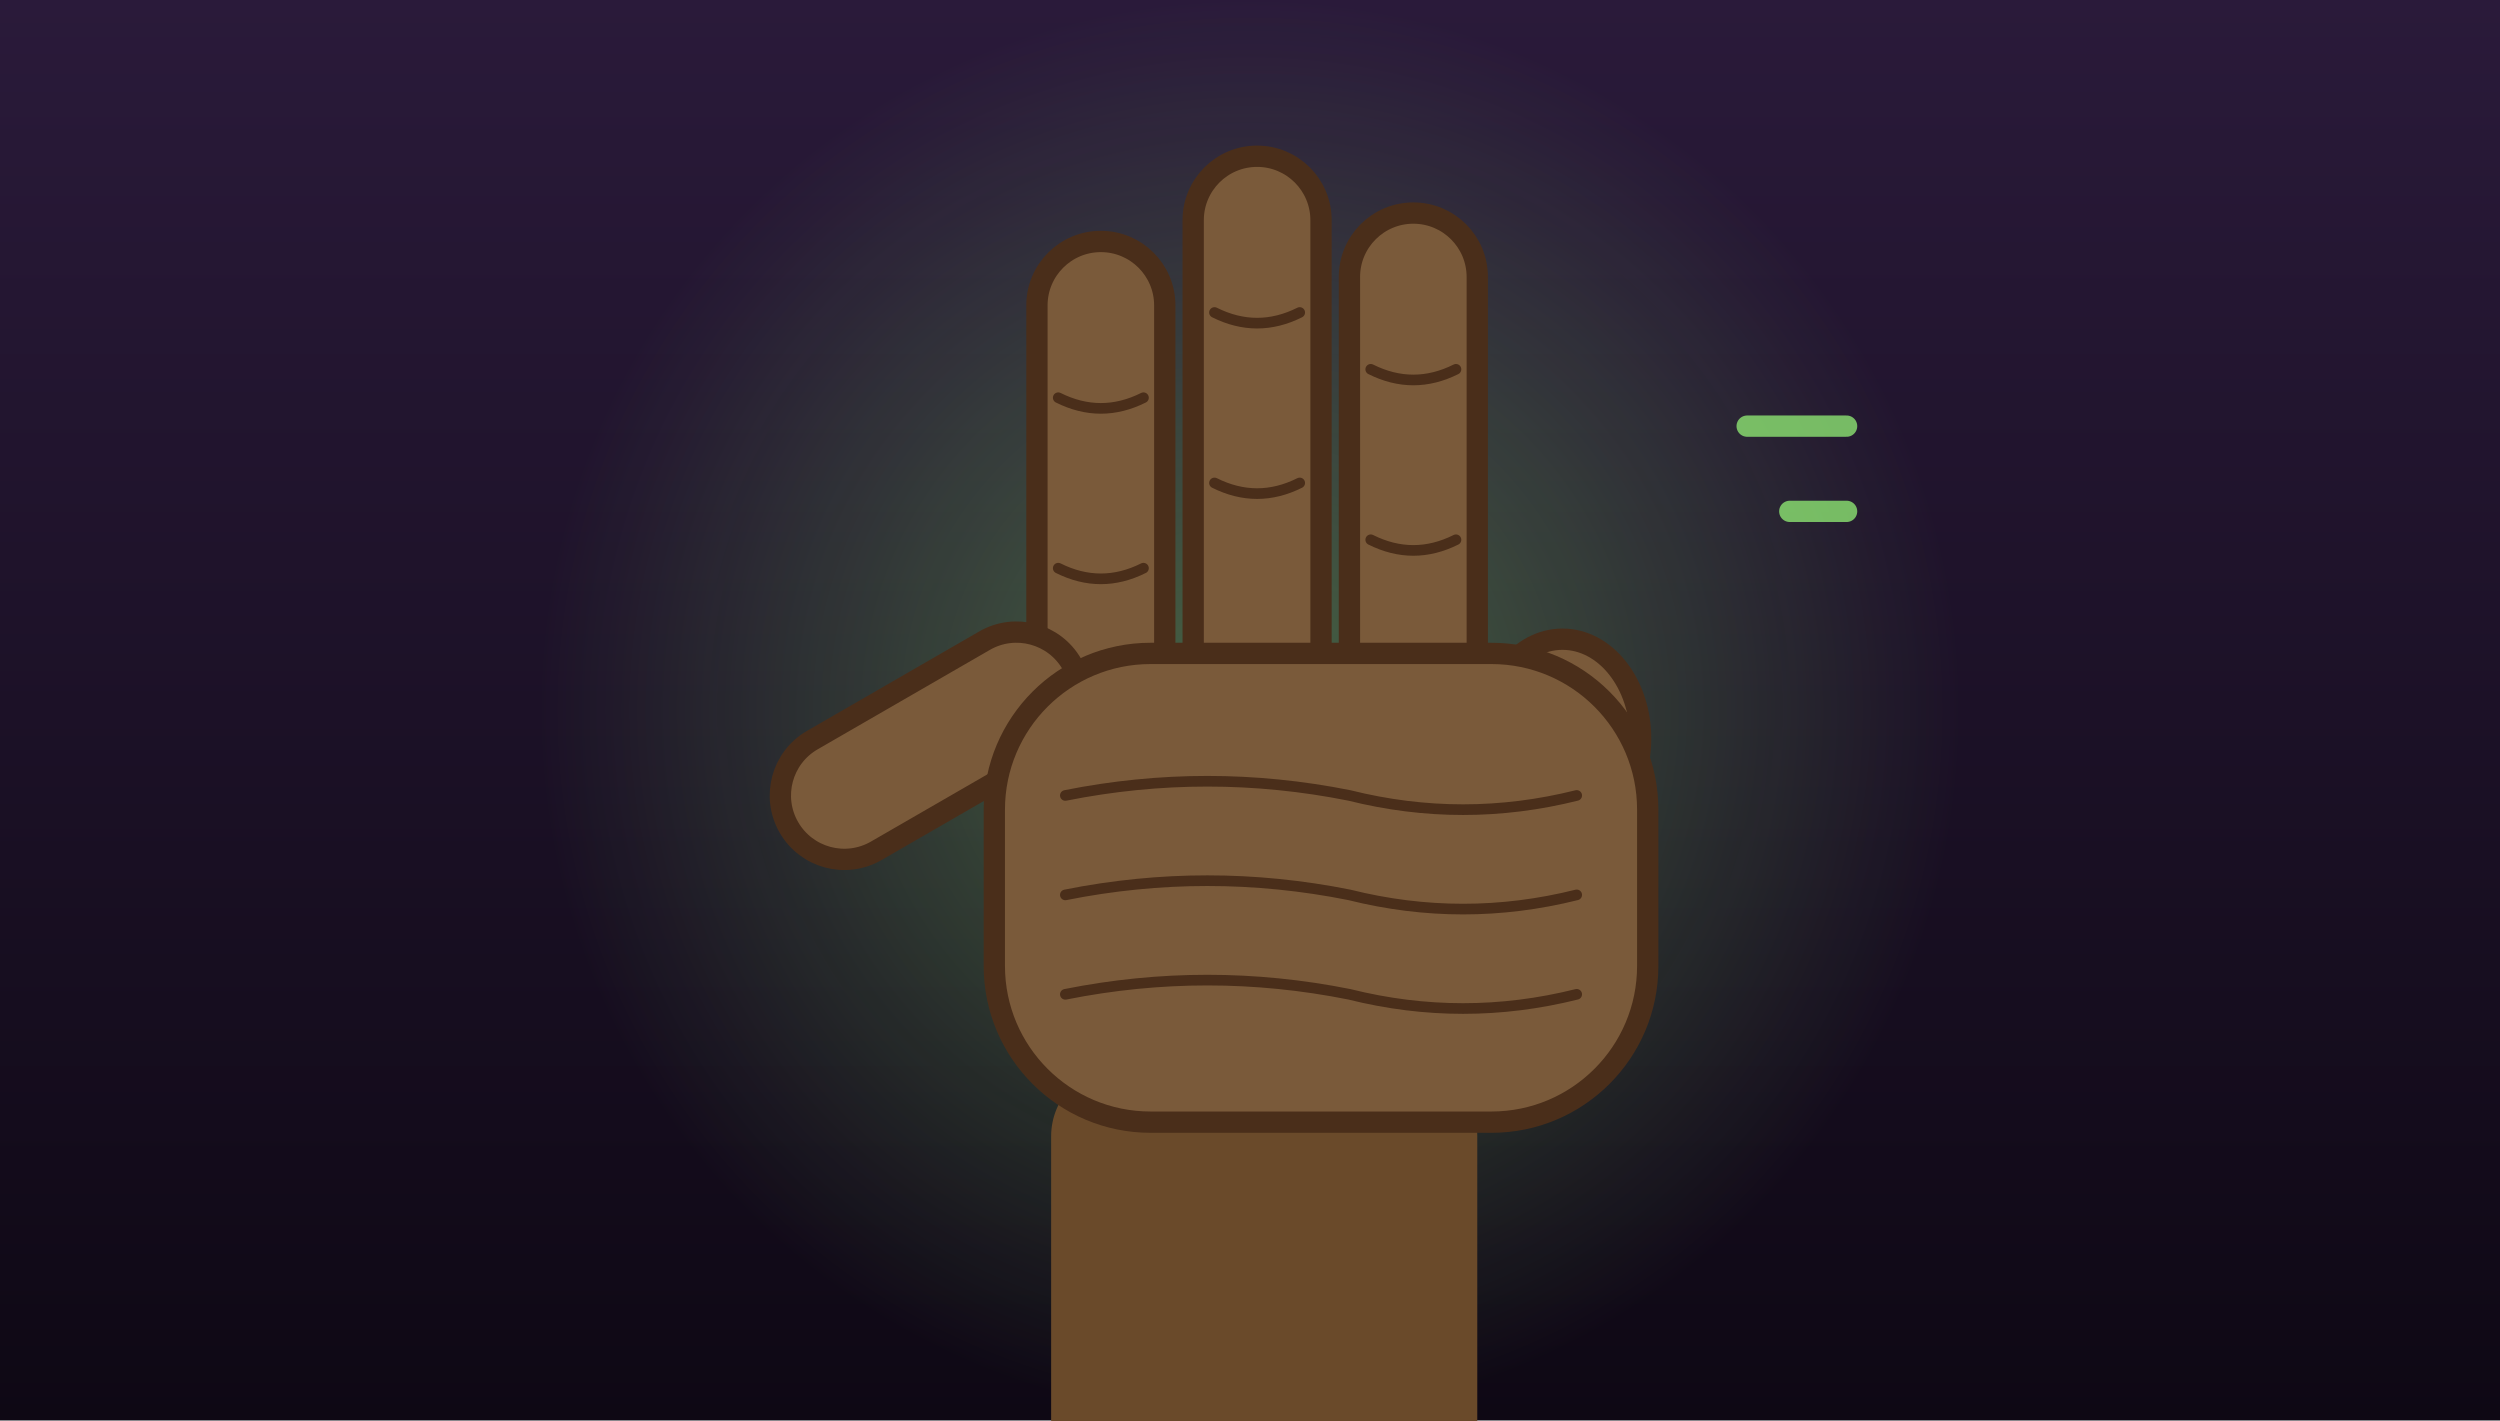
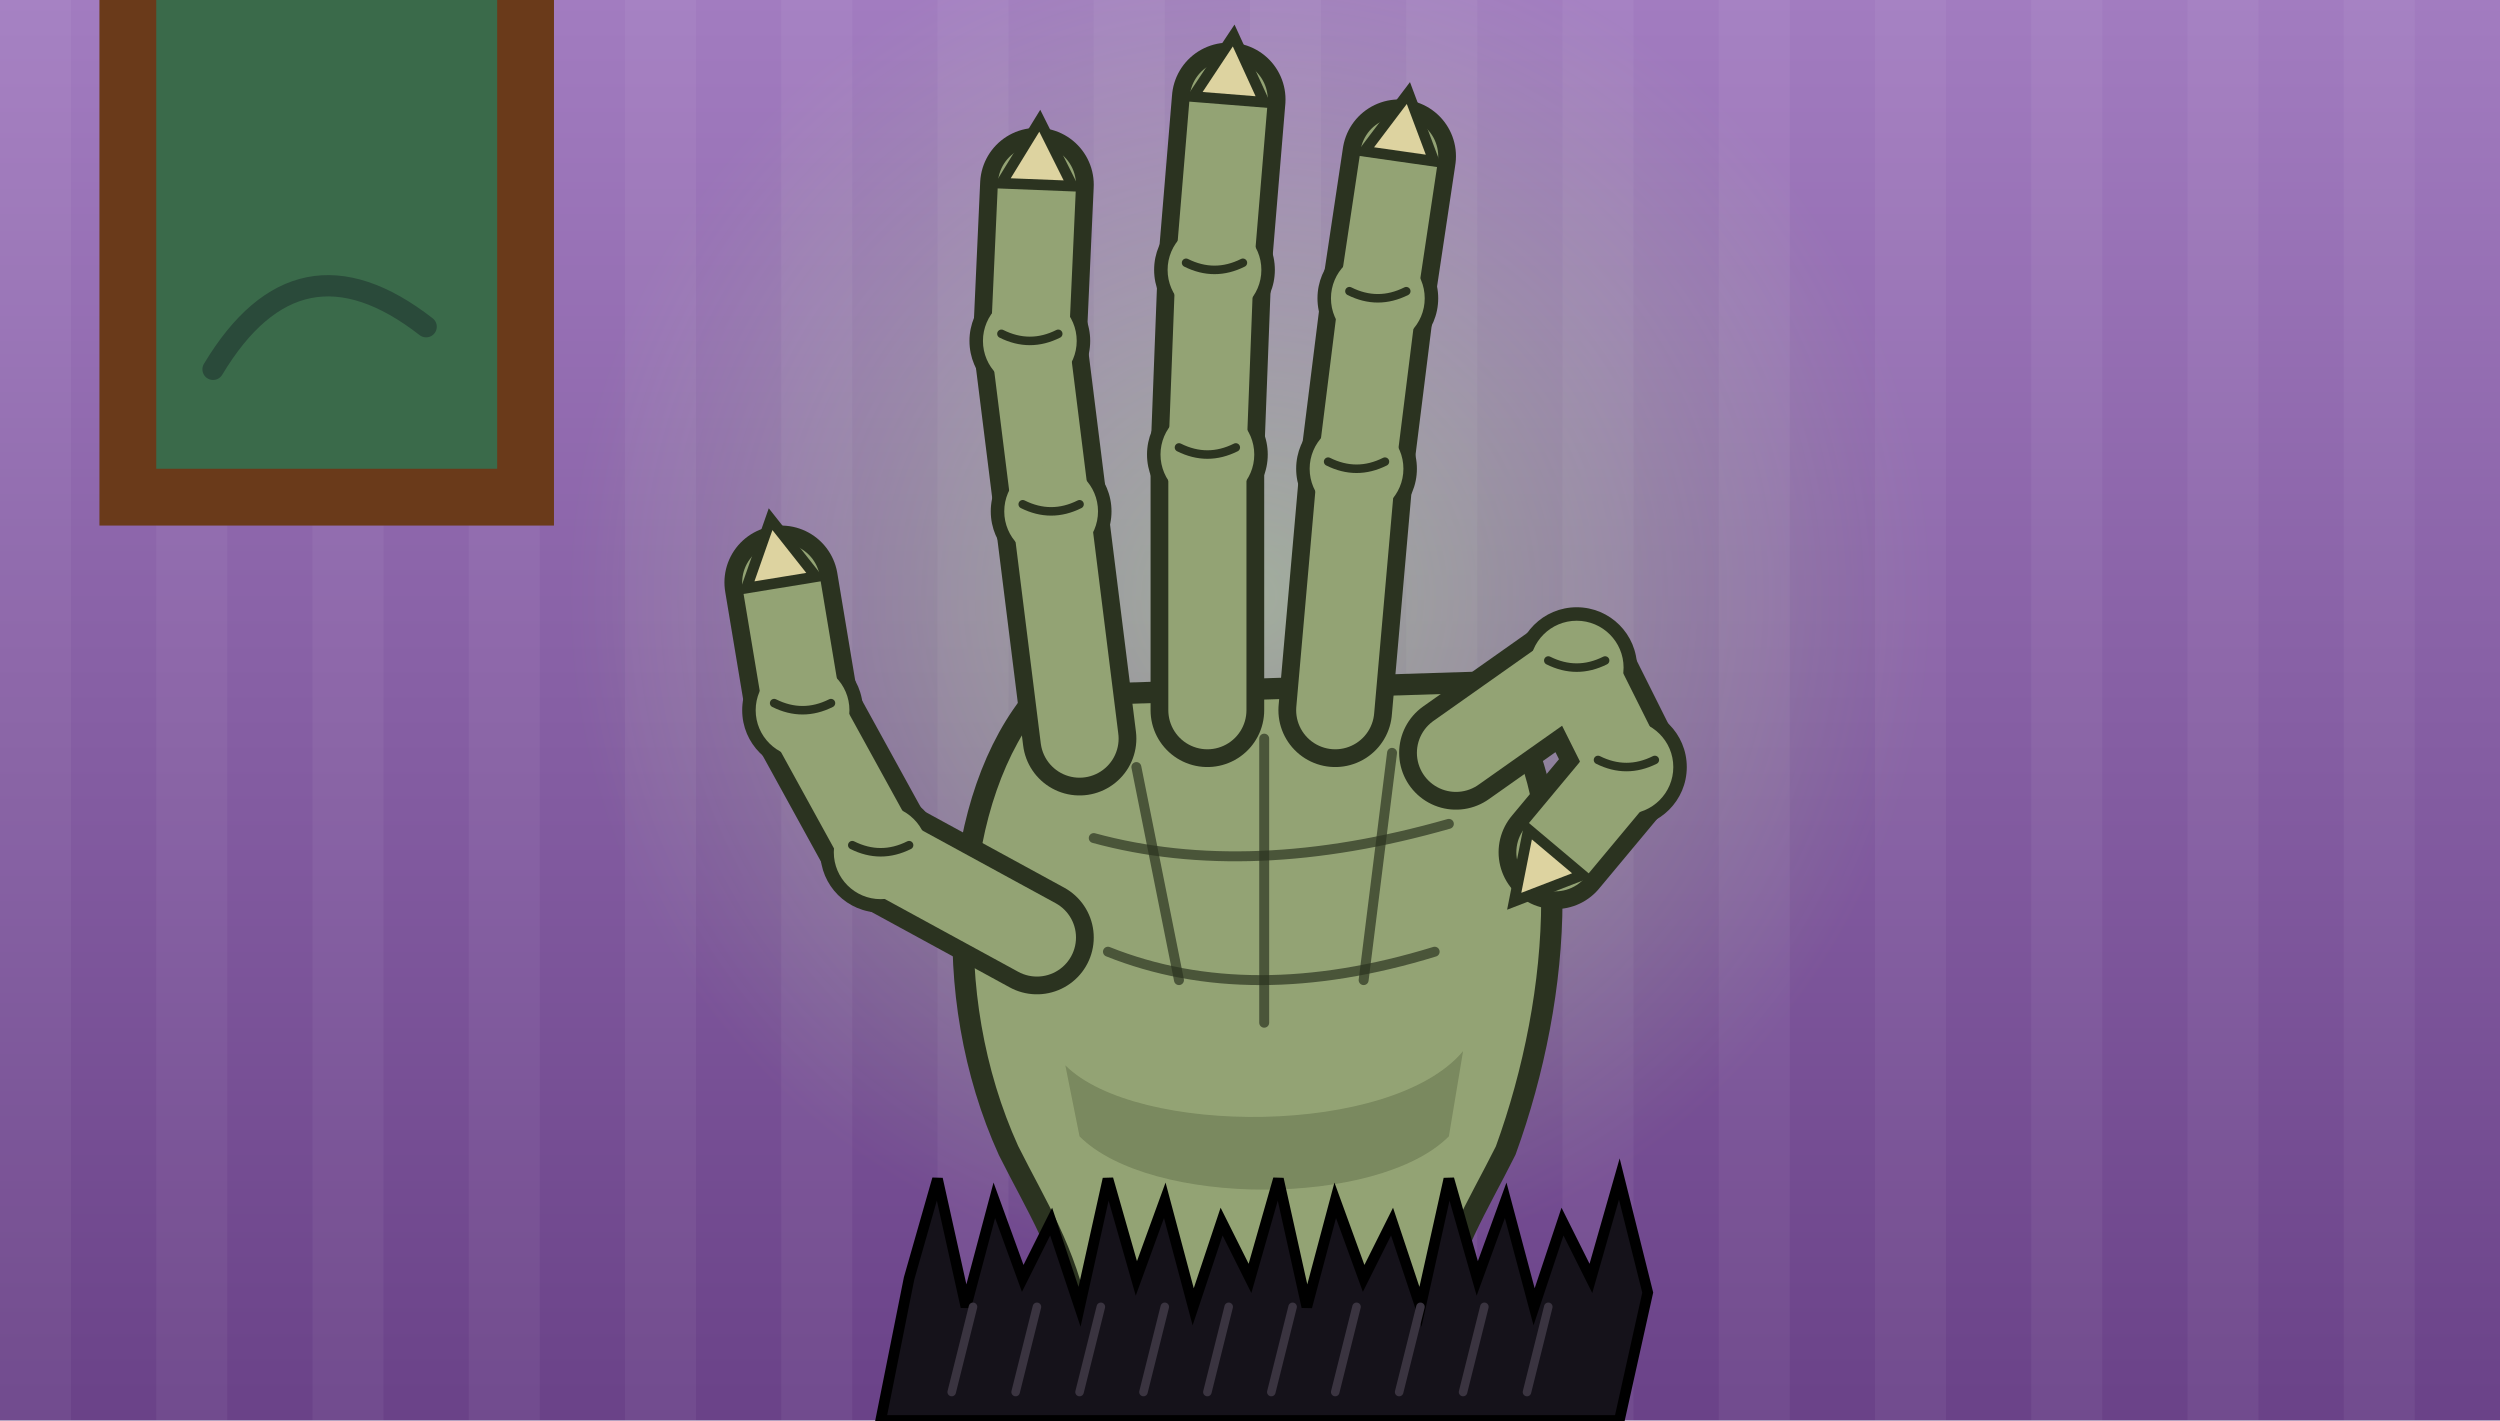
<svg xmlns="http://www.w3.org/2000/svg" viewBox="0 0 352 200" width="352" height="200">
  <defs>
    <linearGradient id="bg" x1="0" y1="0" x2="0" y2="1">
-       <stop offset="0.00" stop-color="#2a1a3a" stop-opacity="1" />
-       <stop offset="1.00" stop-color="#0e0814" stop-opacity="1" />
+       <stop offset="0.00" stop-color="#a27cc0" stop-opacity="1" />
+       <stop offset="1.00" stop-color="#6a4288" stop-opacity="1" />
    </linearGradient>
    <radialGradient id="glow" cx="0.5" cy="0.5" r="0.5">
-       <stop offset="0.00" stop-color="#9aff7a" stop-opacity="0.35" />
-       <stop offset="1.00" stop-color="#9aff7a" stop-opacity="0" />
+       <stop offset="0.00" stop-color="#b8ff8a" stop-opacity="0.45" />
+       <stop offset="1.00" stop-color="#b8ff8a" stop-opacity="0" />
    </radialGradient>
  </defs>
  <rect x="0" y="0" width="352" height="200" fill="url(#bg)" />
-   <circle cx="176.0" cy="100.0" r="100.0" fill="url(#glow)" />
-   <rect x="148" y="150" width="60" height="60" fill="#6a4a2a" rx="10" />
-   <rect x="146" y="34" width="18" height="86" fill="#7a5a3a" rx="9" stroke="#4a2e1a" stroke-width="3" />
-   <path d="M149 56 q 6 3 12 0" fill="none" stroke="#4a2e1a" stroke-width="1.5" stroke-linecap="round" stroke-linejoin="round" />
-   <path d="M149 80 q 6 3 12 0" fill="none" stroke="#4a2e1a" stroke-width="1.5" stroke-linecap="round" stroke-linejoin="round" />
-   <rect x="168" y="22" width="18" height="98" fill="#7a5a3a" rx="9" stroke="#4a2e1a" stroke-width="3" />
-   <path d="M171 44 q 6 3 12 0" fill="none" stroke="#4a2e1a" stroke-width="1.5" stroke-linecap="round" stroke-linejoin="round" />
-   <path d="M171 68 q 6 3 12 0" fill="none" stroke="#4a2e1a" stroke-width="1.5" stroke-linecap="round" stroke-linejoin="round" />
-   <rect x="190" y="30" width="18" height="90" fill="#7a5a3a" rx="9" stroke="#4a2e1a" stroke-width="3" />
-   <path d="M193 52 q 6 3 12 0" fill="none" stroke="#4a2e1a" stroke-width="1.5" stroke-linecap="round" stroke-linejoin="round" />
-   <path d="M193 76 q 6 3 12 0" fill="none" stroke="#4a2e1a" stroke-width="1.5" stroke-linecap="round" stroke-linejoin="round" />
-   <ellipse cx="220.0" cy="104.0" rx="11.0" ry="14.0" fill="#7a5a3a" stroke="#4a2e1a" stroke-width="3" />
-   <rect x="108" y="96" width="46" height="18" fill="#7a5a3a" rx="9" stroke="#4a2e1a" stroke-width="3" transform="rotate(-30 131 105)" />
-   <rect x="140" y="92" width="92" height="66" fill="#7a5a3a" rx="22" stroke="#4a2e1a" stroke-width="3" />
-   <path d="M150 112 q 20 -4 40 0 q 16 4 32 0" fill="none" stroke="#4a2e1a" stroke-width="1.5" stroke-linecap="round" stroke-linejoin="round" />
-   <path d="M150 126 q 20 -4 40 0 q 16 4 32 0" fill="none" stroke="#4a2e1a" stroke-width="1.5" stroke-linecap="round" stroke-linejoin="round" />
-   <path d="M150 140 q 20 -4 40 0 q 16 4 32 0" fill="none" stroke="#4a2e1a" stroke-width="1.5" stroke-linecap="round" stroke-linejoin="round" />
-   <path d="M260 60 l -14 0" fill="none" stroke="#9aff7a" stroke-width="3" stroke-linecap="round" stroke-linejoin="round" opacity="0.7" />
-   <path d="M260 72 l -8 0" fill="none" stroke="#9aff7a" stroke-width="3" stroke-linecap="round" stroke-linejoin="round" opacity="0.7" />
+   <rect x="0" y="0" width="10" height="200" fill="#ffffff" opacity="0.05" />
+   <rect x="22" y="0" width="10" height="200" fill="#ffffff" opacity="0.05" />
+   <rect x="44" y="0" width="10" height="200" fill="#ffffff" opacity="0.05" />
+   <rect x="66" y="0" width="10" height="200" fill="#ffffff" opacity="0.05" />
+   <rect x="88" y="0" width="10" height="200" fill="#ffffff" opacity="0.05" />
+   <rect x="110" y="0" width="10" height="200" fill="#ffffff" opacity="0.05" />
+   <rect x="132" y="0" width="10" height="200" fill="#ffffff" opacity="0.05" />
+   <rect x="154" y="0" width="10" height="200" fill="#ffffff" opacity="0.05" />
+   <rect x="176" y="0" width="10" height="200" fill="#ffffff" opacity="0.05" />
+   <rect x="198" y="0" width="10" height="200" fill="#ffffff" opacity="0.05" />
+   <rect x="220" y="0" width="10" height="200" fill="#ffffff" opacity="0.05" />
+   <rect x="242" y="0" width="10" height="200" fill="#ffffff" opacity="0.05" />
+   <rect x="264" y="0" width="10" height="200" fill="#ffffff" opacity="0.05" />
+   <rect x="286" y="0" width="10" height="200" fill="#ffffff" opacity="0.05" />
+   <rect x="308" y="0" width="10" height="200" fill="#ffffff" opacity="0.05" />
+   <rect x="330" y="0" width="10" height="200" fill="#ffffff" opacity="0.05" />
+   <rect x="14" y="0" width="64" height="74" fill="#6a3a1a" />
+   <rect x="22" y="0" width="48" height="66" fill="#3a6a4a" />
+   <path d="M30 52 q 12 -20 30 -6" fill="none" stroke="#2a4a3a" stroke-width="3" stroke-linecap="round" stroke-linejoin="round" />
+   <circle cx="176.0" cy="84.0" r="96.0" fill="url(#glow)" />
+   <path d="M152 186 C 150 176 146 170 142 162 C 132 140 134 112 146 98 L 210 96 C 222 112 220 140 212 162 C 208 170 204 176 202 186 Z" fill="#93a374" stroke="#2b3320" stroke-width="3" />
+   <path d="M150 150 C 160 160 196 160 206 148 L 204 160 C 194 170 162 170 152 160 Z" fill="#6f7d55" opacity="0.7" />
+   <path d="M154 118 q 22 6 50 -2" fill="none" stroke="#2b3320" stroke-width="1.4" stroke-linecap="round" stroke-linejoin="round" opacity="0.7" />
+   <path d="M156 134 q 20 8 46 0" fill="none" stroke="#2b3320" stroke-width="1.4" stroke-linecap="round" stroke-linejoin="round" opacity="0.7" />
+   <path d="M160 108 l 6 30" fill="none" stroke="#2b3320" stroke-width="1.4" stroke-linecap="round" stroke-linejoin="round" opacity="0.7" />
+   <path d="M196 106 l -4 32" fill="none" stroke="#2b3320" stroke-width="1.4" stroke-linecap="round" stroke-linejoin="round" opacity="0.7" />
+   <path d="M178 104 l 0 40" fill="none" stroke="#2b3320" stroke-width="1.4" stroke-linecap="round" stroke-linejoin="round" opacity="0.7" />
+   <path d="M152 104 L 148 72 L 145 48 L 146 26" fill="none" stroke="#2b3320" stroke-width="16" stroke-linecap="round" stroke-linejoin="round" />
+   <circle cx="148.0" cy="72.0" r="8.5" fill="#2b3320" />
+   <circle cx="145.0" cy="48.0" r="8.5" fill="#2b3320" />
+   <path d="M170 100 L 170 64 L 171 38 L 173 14" fill="none" stroke="#2b3320" stroke-width="16" stroke-linecap="round" stroke-linejoin="round" />
+   <circle cx="170.0" cy="64.0" r="8.5" fill="#2b3320" />
+   <circle cx="171.0" cy="38.0" r="8.5" fill="#2b3320" />
+   <path d="M188 100 L 191 66 L 194 42 L 197 22" fill="none" stroke="#2b3320" stroke-width="16" stroke-linecap="round" stroke-linejoin="round" />
+   <circle cx="191.0" cy="66.0" r="8.5" fill="#2b3320" />
+   <circle cx="194.0" cy="42.0" r="8.5" fill="#2b3320" />
+   <path d="M205 106 L 222 94 L 229 108 L 219 120" fill="none" stroke="#2b3320" stroke-width="16" stroke-linecap="round" stroke-linejoin="round" />
+   <circle cx="222.0" cy="94.0" r="8.5" fill="#2b3320" />
+   <circle cx="229.0" cy="108.0" r="8.5" fill="#2b3320" />
+   <path d="M146 132 L 124 120 L 113 100 L 110 82" fill="none" stroke="#2b3320" stroke-width="16" stroke-linecap="round" stroke-linejoin="round" />
+   <circle cx="124.0" cy="120.0" r="8.5" fill="#2b3320" />
+   <circle cx="113.0" cy="100.0" r="8.5" fill="#2b3320" />
+   <path d="M152 104 L 148 72 L 145 48 L 146 26" fill="none" stroke="#93a374" stroke-width="11" stroke-linecap="round" stroke-linejoin="round" />
+   <circle cx="148.0" cy="72.0" r="6.6" fill="#93a374" />
+   <circle cx="145.0" cy="48.0" r="6.6" fill="#93a374" />
+   <path d="M170 100 L 170 64 L 171 38 L 173 14" fill="none" stroke="#93a374" stroke-width="11" stroke-linecap="round" stroke-linejoin="round" />
+   <circle cx="170.0" cy="64.0" r="6.6" fill="#93a374" />
+   <circle cx="171.0" cy="38.0" r="6.6" fill="#93a374" />
+   <path d="M188 100 L 191 66 L 194 42 L 197 22" fill="none" stroke="#93a374" stroke-width="11" stroke-linecap="round" stroke-linejoin="round" />
+   <circle cx="191.0" cy="66.0" r="6.6" fill="#93a374" />
+   <circle cx="194.0" cy="42.0" r="6.6" fill="#93a374" />
+   <path d="M205 106 L 222 94 L 229 108 L 219 120" fill="none" stroke="#93a374" stroke-width="11" stroke-linecap="round" stroke-linejoin="round" />
+   <circle cx="222.0" cy="94.0" r="6.6" fill="#93a374" />
+   <circle cx="229.0" cy="108.0" r="6.6" fill="#93a374" />
+   <path d="M146 132 L 124 120 L 113 100 L 110 82" fill="none" stroke="#93a374" stroke-width="11" stroke-linecap="round" stroke-linejoin="round" />
+   <circle cx="124.0" cy="120.0" r="6.6" fill="#93a374" />
+   <circle cx="113.0" cy="100.0" r="6.6" fill="#93a374" />
+   <polygon points="151.0,26.2 146.4,17.0 141.0,25.8" fill="#ddd3a0" stroke="#2b3320" stroke-width="1.5" />
+   <path d="M144 71 q 4 2 8 0" fill="none" stroke="#2b3320" stroke-width="1.2" stroke-linecap="round" stroke-linejoin="round" />
+   <path d="M141 47 q 4 2 8 0" fill="none" stroke="#2b3320" stroke-width="1.2" stroke-linecap="round" stroke-linejoin="round" />
+   <polygon points="178.0,14.4 173.7,5.0 168.0,13.6" fill="#ddd3a0" stroke="#2b3320" stroke-width="1.5" />
+   <path d="M166 63 q 4 2 8 0" fill="none" stroke="#2b3320" stroke-width="1.2" stroke-linecap="round" stroke-linejoin="round" />
+   <path d="M167 37 q 4 2 8 0" fill="none" stroke="#2b3320" stroke-width="1.2" stroke-linecap="round" stroke-linejoin="round" />
+   <polygon points="201.9,22.7 198.3,13.1 192.1,21.3" fill="#ddd3a0" stroke="#2b3320" stroke-width="1.5" />
+   <path d="M187 65 q 4 2 8 0" fill="none" stroke="#2b3320" stroke-width="1.2" stroke-linecap="round" stroke-linejoin="round" />
+   <path d="M190 41 q 4 2 8 0" fill="none" stroke="#2b3320" stroke-width="1.2" stroke-linecap="round" stroke-linejoin="round" />
+   <polygon points="215.2,116.8 213.2,126.9 222.8,123.2" fill="#ddd3a0" stroke="#2b3320" stroke-width="1.5" />
+   <path d="M218 93 q 4 2 8 0" fill="none" stroke="#2b3320" stroke-width="1.2" stroke-linecap="round" stroke-linejoin="round" />
+   <path d="M225 107 q 4 2 8 0" fill="none" stroke="#2b3320" stroke-width="1.2" stroke-linecap="round" stroke-linejoin="round" />
+   <polygon points="114.9,81.2 108.5,73.1 105.1,82.8" fill="#ddd3a0" stroke="#2b3320" stroke-width="1.5" />
+   <path d="M120 119 q 4 2 8 0" fill="none" stroke="#2b3320" stroke-width="1.2" stroke-linecap="round" stroke-linejoin="round" />
+   <path d="M109 99 q 4 2 8 0" fill="none" stroke="#2b3320" stroke-width="1.2" stroke-linecap="round" stroke-linejoin="round" />
+   <ellipse cx="176.0" cy="198.0" rx="46.0" ry="9.0" fill="#3a5aa8" stroke="#1a2a5a" stroke-width="2" />
+   <polygon points="124.0,200.0 128.0,180.0 132.0,166.0 136.0,184.0 140.0,169.0 144.0,180.0 148.0,172.0 152.0,184.0 156.0,166.0 160.0,180.0 164.0,169.0 168.0,184.0 172.0,172.0 176.0,180.0 180.0,166.0 184.0,184.0 188.0,169.0 192.0,180.0 196.0,172.0 200.0,184.0 204.0,166.0 208.0,180.0 212.0,169.0 216.0,184.0 220.0,172.0 224.0,180.0 228.0,166.0 232.0,182.0 228.0,200.0" fill="#15121a" stroke="#000" stroke-width="1.5" />
+   <path d="M134 196 l 3 -12" fill="none" stroke="#3a3440" stroke-width="1.2" stroke-linecap="round" stroke-linejoin="round" />
+   <path d="M143 196 l 3 -12" fill="none" stroke="#3a3440" stroke-width="1.2" stroke-linecap="round" stroke-linejoin="round" />
+   <path d="M152 196 l 3 -12" fill="none" stroke="#3a3440" stroke-width="1.2" stroke-linecap="round" stroke-linejoin="round" />
+   <path d="M161 196 l 3 -12" fill="none" stroke="#3a3440" stroke-width="1.2" stroke-linecap="round" stroke-linejoin="round" />
+   <path d="M170 196 l 3 -12" fill="none" stroke="#3a3440" stroke-width="1.2" stroke-linecap="round" stroke-linejoin="round" />
+   <path d="M179 196 l 3 -12" fill="none" stroke="#3a3440" stroke-width="1.2" stroke-linecap="round" stroke-linejoin="round" />
+   <path d="M188 196 l 3 -12" fill="none" stroke="#3a3440" stroke-width="1.2" stroke-linecap="round" stroke-linejoin="round" />
+   <path d="M197 196 l 3 -12" fill="none" stroke="#3a3440" stroke-width="1.2" stroke-linecap="round" stroke-linejoin="round" />
+   <path d="M206 196 l 3 -12" fill="none" stroke="#3a3440" stroke-width="1.2" stroke-linecap="round" stroke-linejoin="round" />
+   <path d="M215 196 l 3 -12" fill="none" stroke="#3a3440" stroke-width="1.2" stroke-linecap="round" stroke-linejoin="round" />
</svg>
